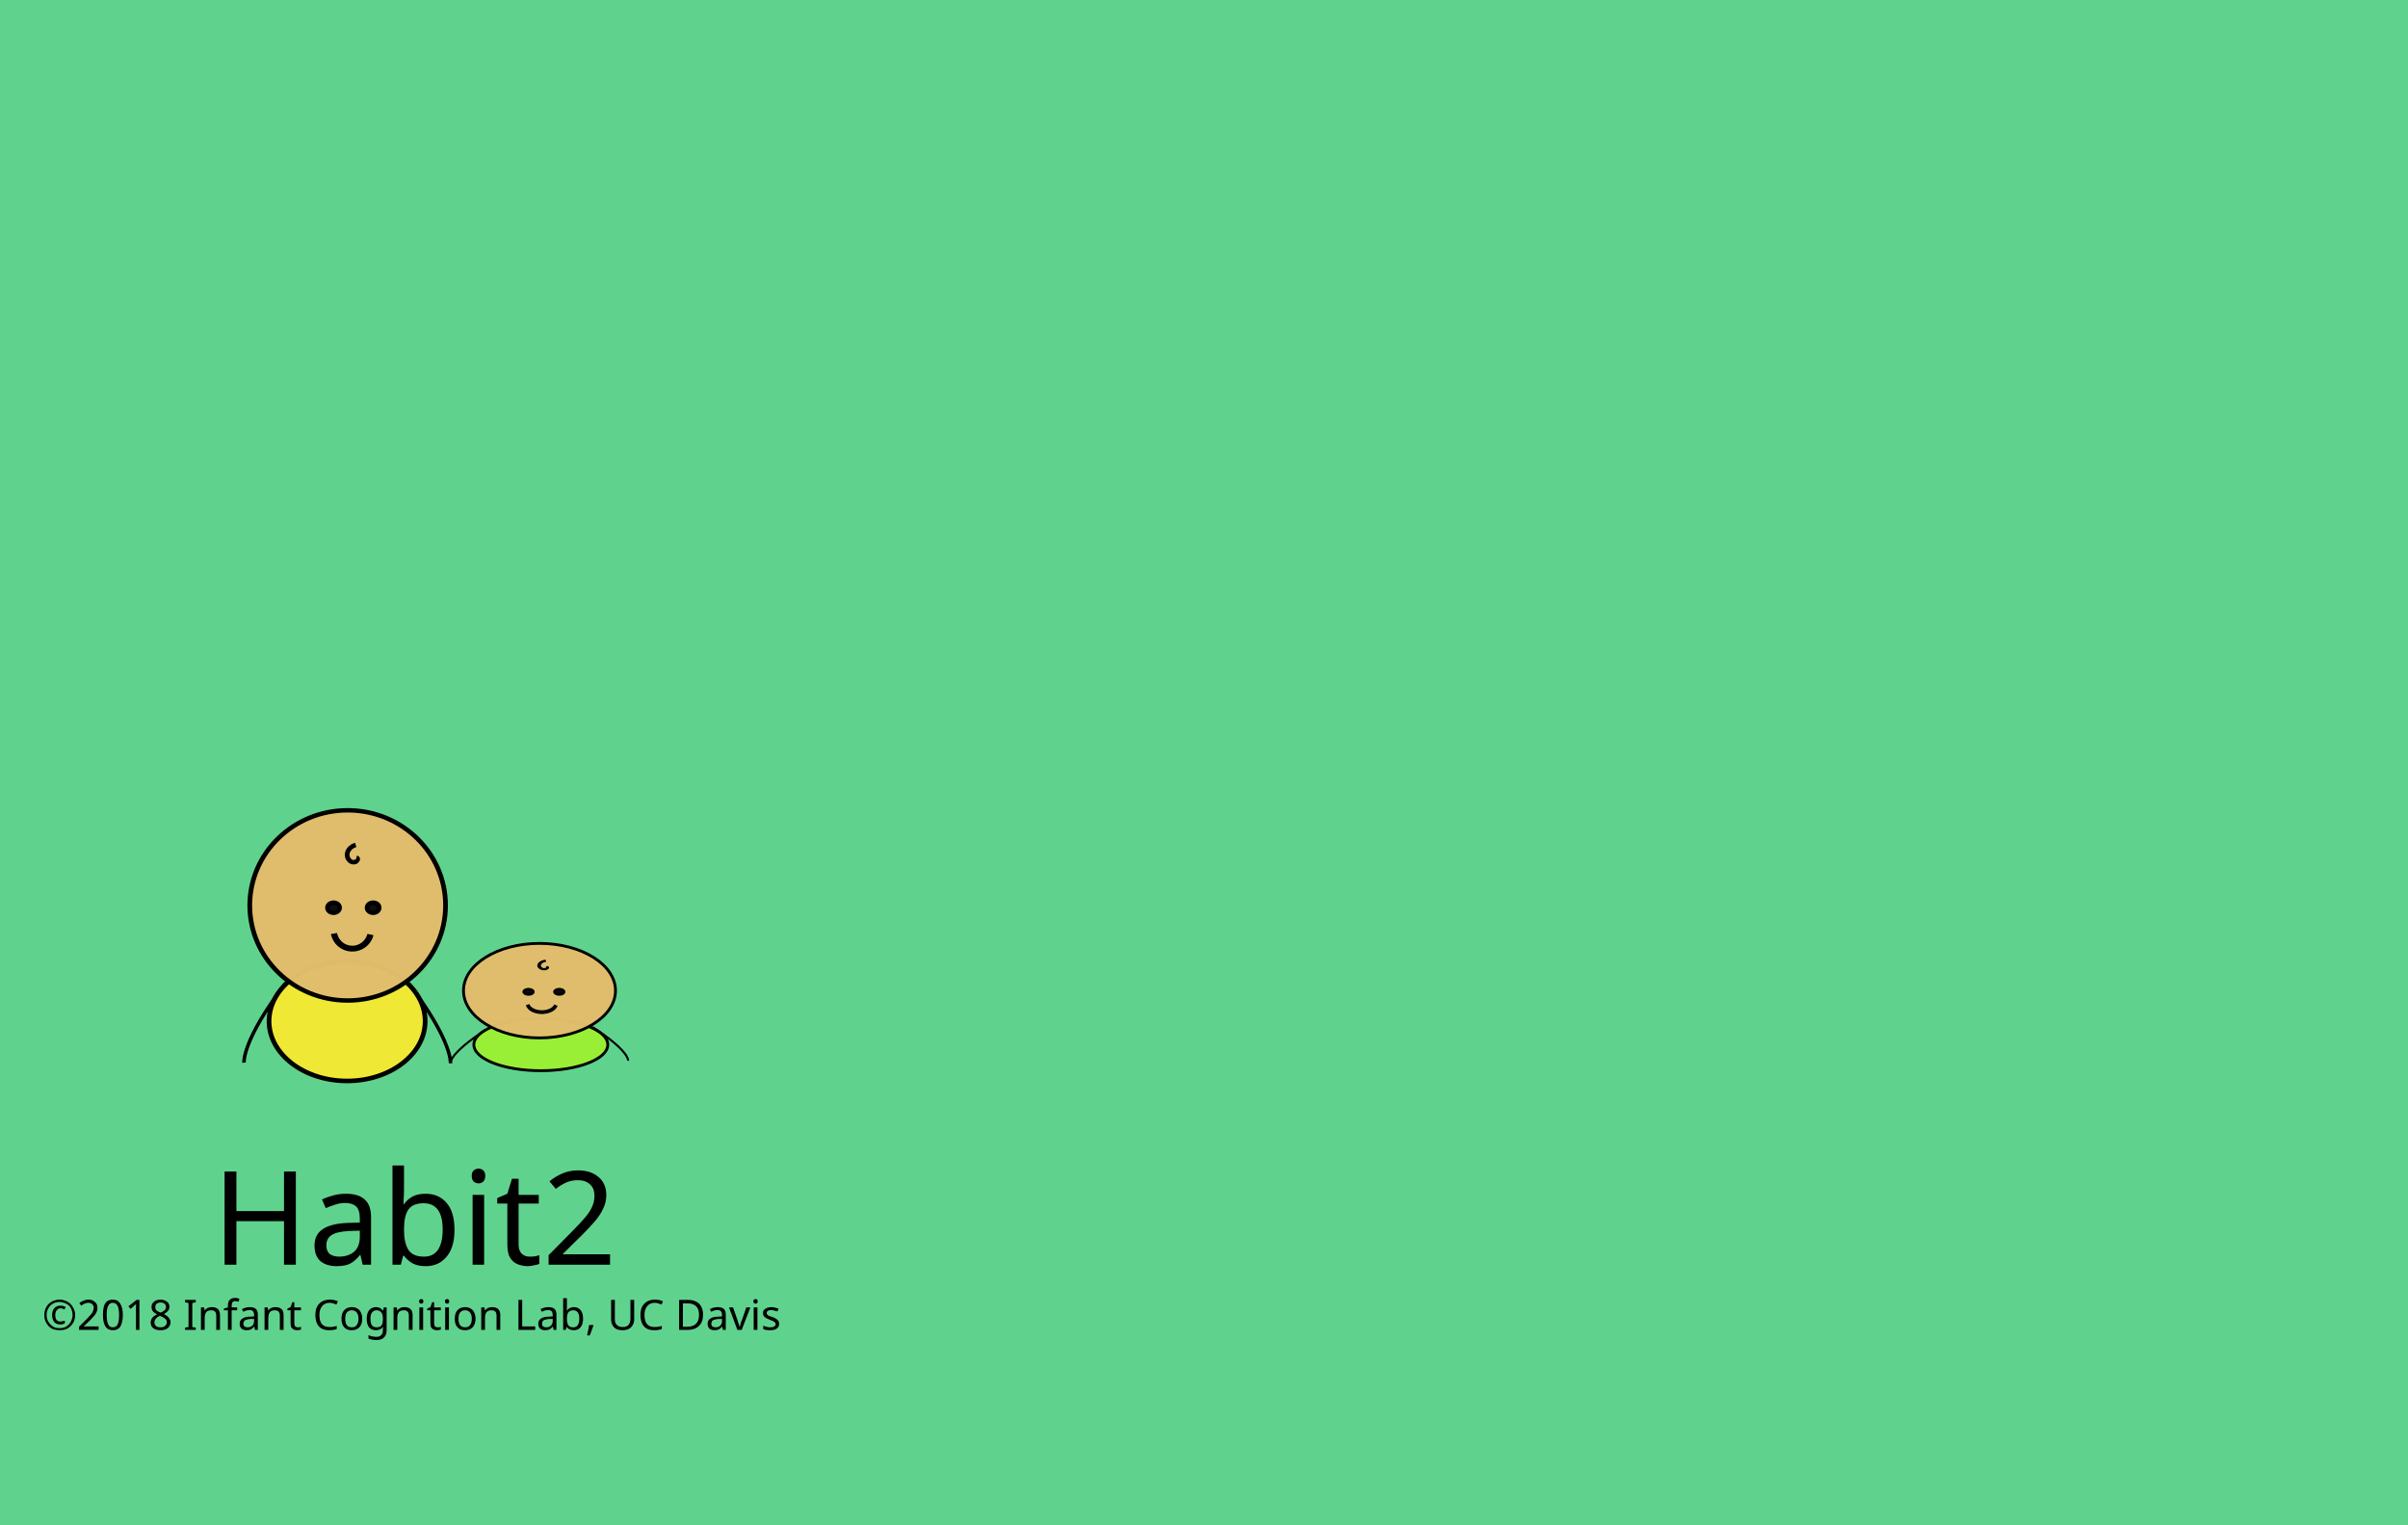
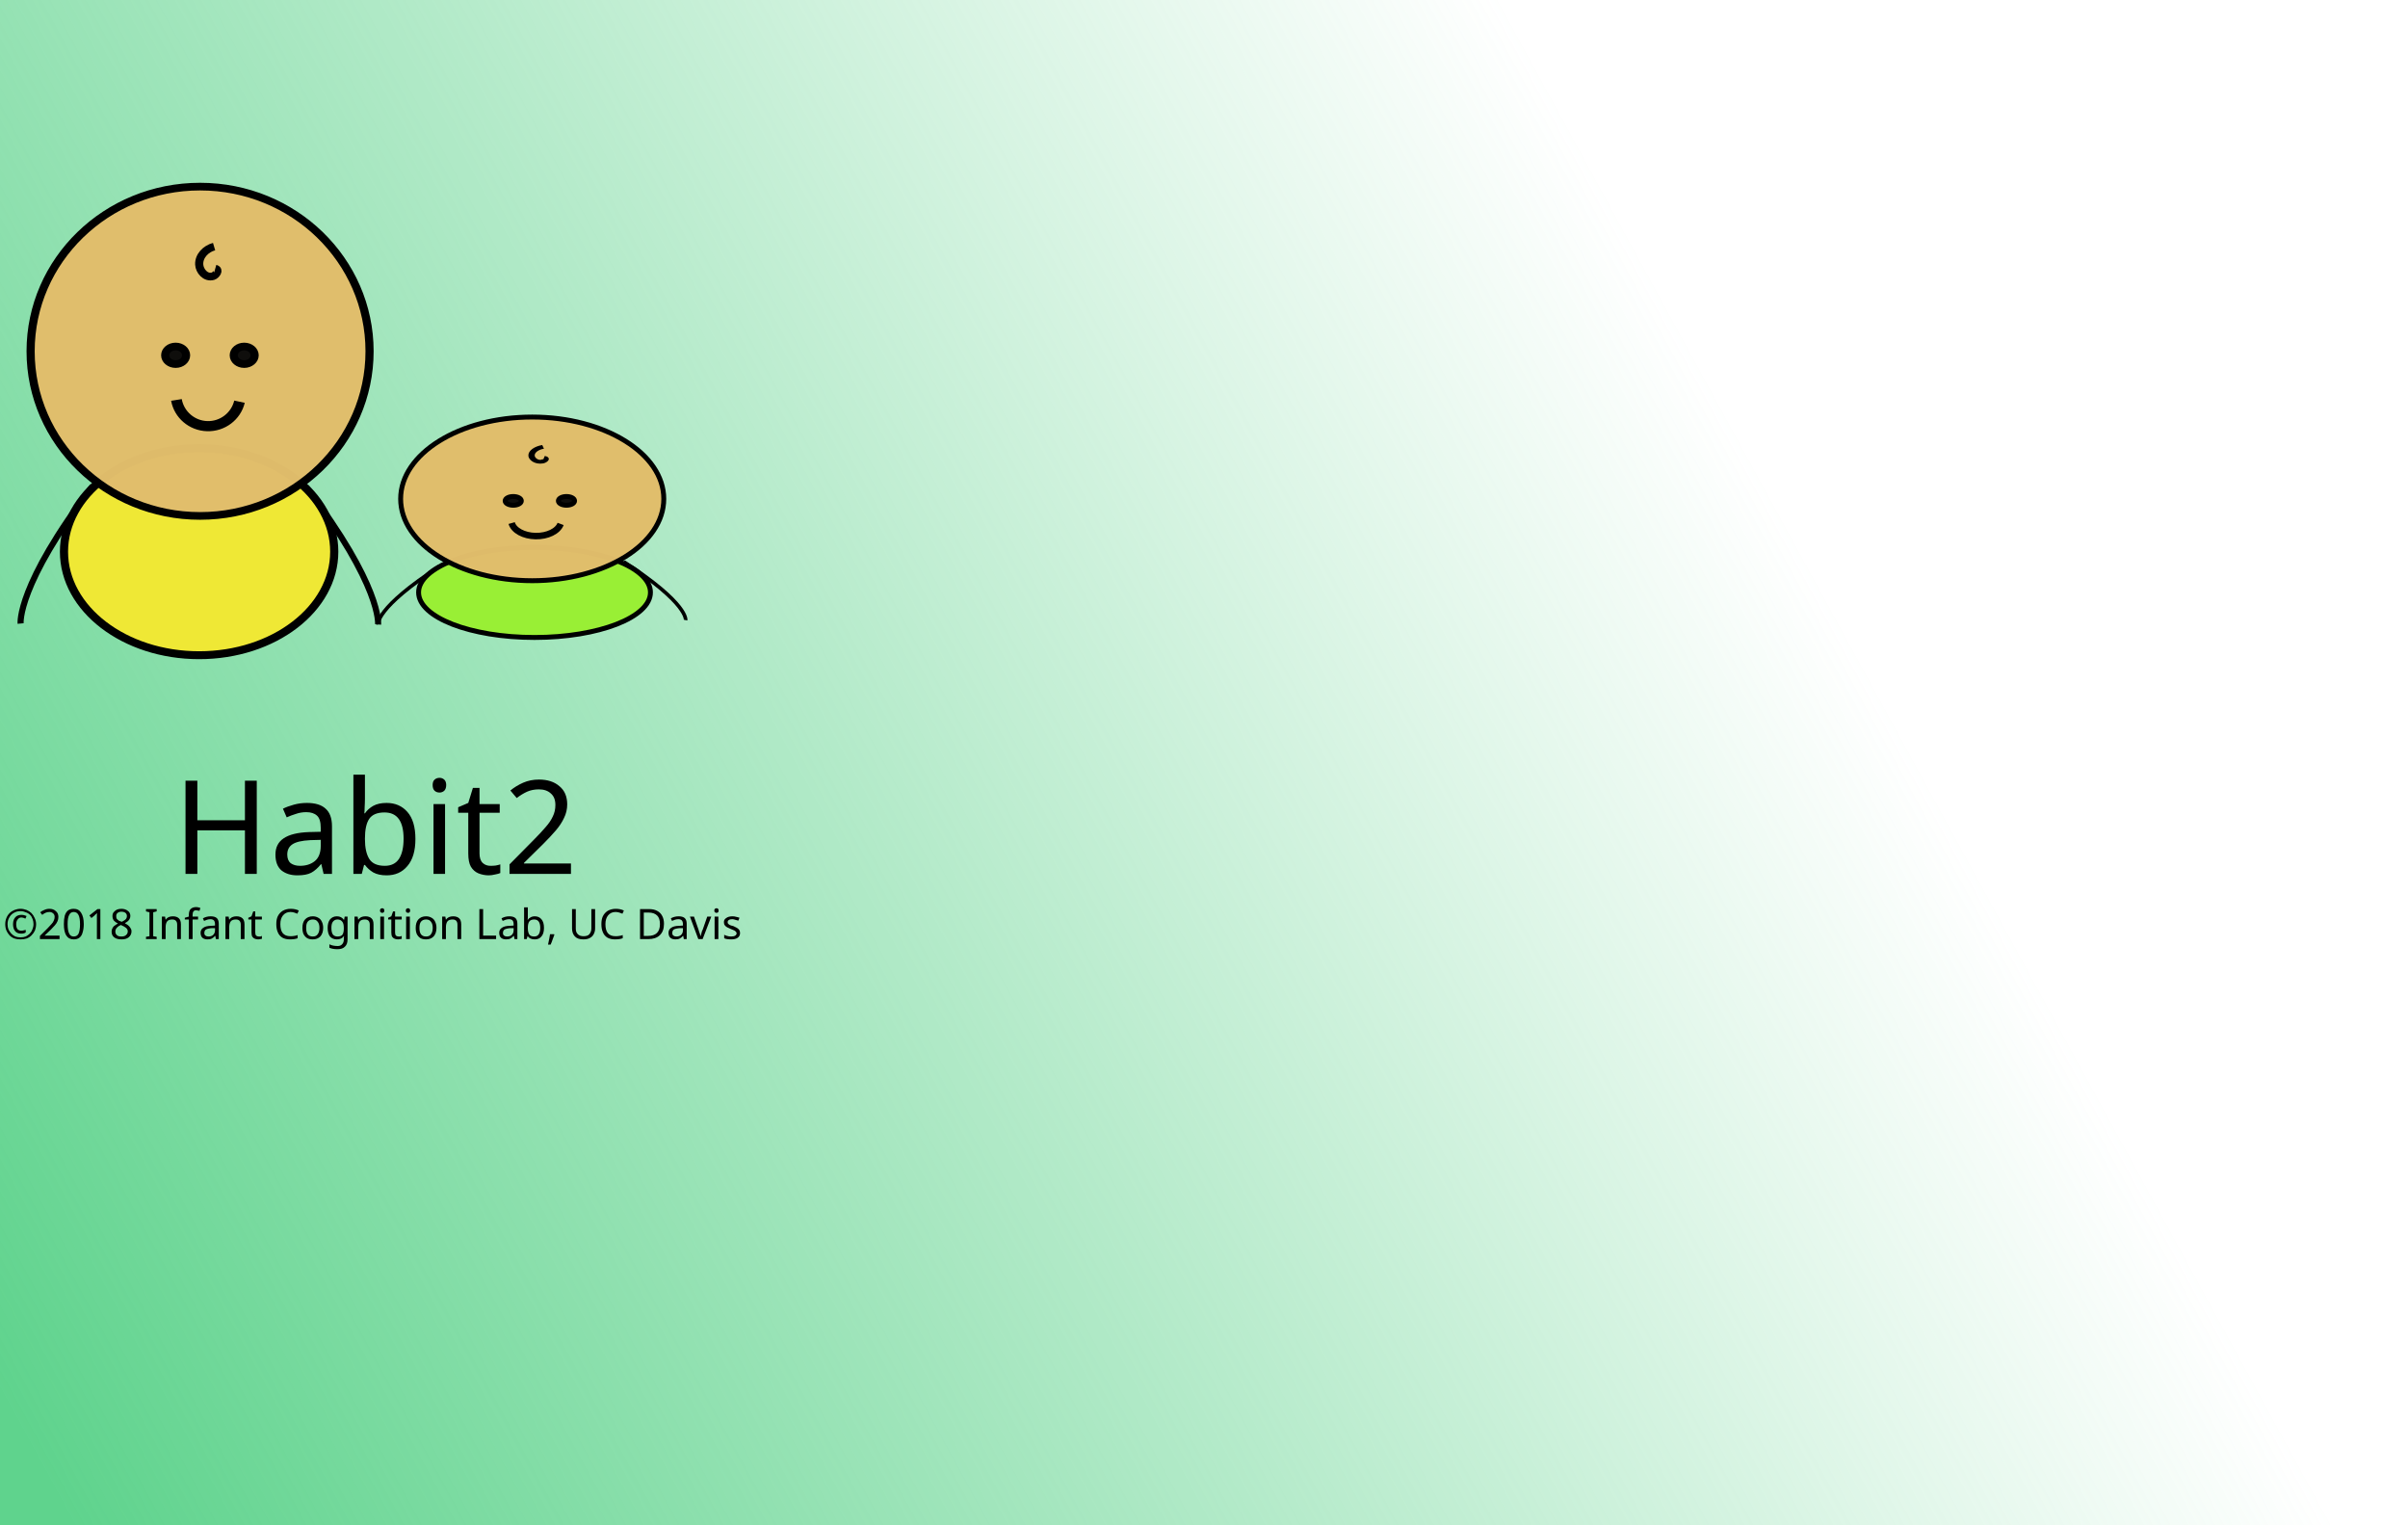
- <svg xmlns="http://www.w3.org/2000/svg" width="493" height="312" viewBox="0 0 130.44 82.55" version="1.1" id="svg8">
-   <defs id="defs2" />
+ <svg xmlns="http://www.w3.org/2000/svg" xmlns:xlink="http://www.w3.org/1999/xlink" width="493" height="312" viewBox="0 0 130.44 82.55" version="1.1" id="svg8">
+   <defs id="defs2">
+     <linearGradient id="linearGradient435">
+       <stop style="stop-color:#5fd38d;stop-opacity:1;" offset="0" id="stop431" />
+       <stop style="stop-color:#5fd38d;stop-opacity:0;" offset="1" id="stop433" />
+     </linearGradient>
+     <linearGradient xlink:href="#linearGradient435" id="linearGradient437" x1="1.308" y1="266.26" x2="95.707" y2="214.668" gradientUnits="userSpaceOnUse" />
+   </defs>
  <g id="layer14" style="display:inline" transform="translate(0,-188.3833)">
-     <rect style="fill:#5fd38d;stroke-width:0.596" id="rect285" width="130.856" height="83.816" x="-0.132" y="188.042" />
+     <rect style="fill:url(#linearGradient437);stroke-width:0.596;fill-opacity:1" id="rect285" width="130.856" height="83.816" x="-0.132" y="188.042" />
  </g>
  <g id="layer15" transform="translate(0,-188.3833)" />
  <g id="layer16" style="display:inline" transform="translate(0,-188.3833)" />
  <g id="layer17" transform="translate(0,-188.3833)">
    <g id="little-baby" transform="translate(-11.64167,-149.7545)">
      <ellipse style="display:inline;fill:#99ef35;fill-opacity:1;stroke:#000000;stroke-width:2.507;stroke-miterlimit:4;stroke-dasharray:none;stroke-opacity:1" id="ellipse4805" cx="371.923" cy="243.994" rx="59.228" ry="23.015" />
      <path style="display:inline;fill:none;stroke:#000000;stroke-width:1.853;stroke-linecap:butt;stroke-linejoin:miter;stroke-miterlimit:4;stroke-dasharray:none;stroke-opacity:1" d="m 323.572,230.566 c -33.263,21.51 -31.566,29.782 -31.566,29.782" id="path4799" />
      <path style="display:inline;fill:none;stroke:#000000;stroke-width:1.853;stroke-linecap:butt;stroke-linejoin:miter;stroke-miterlimit:4;stroke-dasharray:none;stroke-opacity:1" d="m 417.536,228.358 c 33.263,21.51 31.566,29.782 31.566,29.782" id="path4799-0" />
      <text xml:space="preserve" style="font-style:normal;font-variant:normal;font-weight:normal;font-stretch:normal;line-height:0%;font-family:'American Typewriter';-inkscape-font-specification:'American Typewriter, Normal';text-align:start;letter-spacing:0px;word-spacing:0px;writing-mode:lr-tb;text-anchor:start;fill:#000000;fill-opacity:1;stroke:none;stroke-width:0.412" x="339.457" y="278.793" id="text4809" transform="scale(1.073856,0.9312231)">
        <tspan id="tspan4807" x="339.457" y="278.793" style="font-style:normal;font-variant:normal;font-weight:normal;font-stretch:normal;font-size:25.847px;line-height:1.25;font-family:'American Typewriter';-inkscape-font-specification:'American Typewriter, Normal';text-align:start;writing-mode:lr-tb;text-anchor:start;stroke-width:0.412">2</tspan>
      </text>
      <ellipse style="display:inline;fill:#e1bd6c;fill-opacity:0.986;stroke:#000000;stroke-width:2.507;stroke-miterlimit:4;stroke-dasharray:none;stroke-opacity:1" id="ellipse4801" cx="370.746" cy="196.215" rx="67.219" ry="41.799" />
      <ellipse style="fill:#0f0e0c;fill-opacity:1;stroke:#000000;stroke-width:2.507;stroke-miterlimit:4;stroke-dasharray:none;stroke-opacity:1" id="ellipse4811" cx="388.244" cy="-197.234" rx="4.144" ry="2.229" transform="scale(1,-1)" />
      <path style="fill:none;fill-opacity:1;stroke:#000000;stroke-width:3.315;stroke-miterlimit:4;stroke-dasharray:none;stroke-opacity:1" id="path4813" d="m 385.257,209.017 a 12.78,8.089 0 0 1 -12.792,6.207 12.78,8.089 0 0 1 -12.218,-6.654" />
      <path style="fill:none;fill-rule:evenodd;stroke:#000000;stroke-width:2.646;stroke-miterlimit:4;stroke-dasharray:none" id="path4815" d="m 142.278,81.356 c 1.572,0.425 0.202,2.328 -0.707,2.612 -2.463,0.769 -4.421,-1.827 -4.518,-4.026 -0.129,-2.927 2.129,-5.392 4.846,-6.155" transform="matrix(1.218079,0,0,0.7372406,203.4574,115.249)" />
      <ellipse transform="scale(1,-1)" ry="2.229" rx="4.144" cy="-197.234" cx="361.05" id="ellipse4817" style="fill:#0f0e0c;fill-opacity:1;stroke:#000000;stroke-width:2.507;stroke-miterlimit:4;stroke-dasharray:none;stroke-opacity:1" />
    </g>
-     <g id="g283" transform="translate(-76.67469,-23.92673)">
+     <g id="g283" transform="matrix(1.73132,0,0,1.73132,-154.5148,-245.0671)">
      <g transform="matrix(0.05566179,0,0,0.05392936,89.51287,256.3589)" id="big-baby">
        <ellipse style="fill:#efe835;fill-opacity:1;stroke:#000000;stroke-width:4.586;stroke-miterlimit:4;stroke-dasharray:none;stroke-opacity:1" id="path4614" cx="107.145" cy="208.756" rx="75.961" ry="60.045" />
        <path style="fill:none;stroke:#000000;stroke-width:3.432;stroke-linecap:butt;stroke-linejoin:miter;stroke-miterlimit:4;stroke-dasharray:none;stroke-opacity:1" d="M 47.274,170.7 C 4.63,228.272 6.805,250.415 6.805,250.415" id="path4621" />
        <path style="fill:none;stroke:#000000;stroke-width:3.432;stroke-linecap:butt;stroke-linejoin:miter;stroke-miterlimit:4;stroke-dasharray:none;stroke-opacity:1" d="m 167.28,171.228 c 42.644,57.572 40.469,79.715 40.469,79.715" id="path4621-5" />
        <g id="g4875" transform="matrix(1.050732,0,0,1.020281,-18.73307,-17.2549)">
          <ellipse ry="93.615" rx="90.662" cy="107.566" cx="120.319" id="path3770" style="fill:#e1bd6c;fill-opacity:0.986;stroke:#000000;stroke-width:4.358;stroke-miterlimit:4;stroke-dasharray:none;stroke-opacity:1" />
        </g>
        <path transform="matrix(1.050732,0,0,1.020281,-17.14557,-17.2549)" d="m 139.89,136.237 a 17.238,18.117 0 0 1 -17.253,13.902 17.238,18.117 0 0 1 -16.479,-14.904" id="path4602" style="fill:none;fill-opacity:1;stroke:#000000;stroke-width:5.761;stroke-miterlimit:4;stroke-dasharray:none;stroke-opacity:1" />
        <ellipse transform="matrix(1.050732,0,0,-1.020281,-18.73307,-17.2549)" ry="4.993" rx="5.589" cy="-109.849" cx="143.919" id="path4577" style="fill:#0f0e0c;fill-opacity:1;stroke:#000000;stroke-width:4.358;stroke-miterlimit:4;stroke-dasharray:none;stroke-opacity:1" />
        <ellipse style="fill:#0f0e0c;fill-opacity:1;stroke:#000000;stroke-width:4.358;stroke-miterlimit:4;stroke-dasharray:none;stroke-opacity:1" id="ellipse4730" cx="107.241" cy="-109.849" rx="5.589" ry="4.993" transform="matrix(1.050732,0,0,-1.020281,-18.73307,-17.2549)" />
        <path transform="matrix(1.726226,0,0,1.684648,-129.387,-92.52075)" d="m 142.278,81.356 c 1.572,0.425 0.202,2.328 -0.707,2.612 -2.463,0.769 -4.421,-1.827 -4.518,-4.026 -0.129,-2.927 2.129,-5.392 4.846,-6.155" id="path4608" style="fill:none;fill-rule:evenodd;stroke:#000000;stroke-width:2.646;stroke-miterlimit:4;stroke-dasharray:none" />
      </g>
      <g transform="matrix(0.06124206,0,0,0.06124206,83.724,254.2894)" id="little-baby-nonum">
        <ellipse ry="23.015" rx="59.228" cy="238.416" cx="363.261" id="ellipse4805-3" style="display:inline;fill:#99ef35;fill-opacity:1;stroke:#000000;stroke-width:2.507;stroke-miterlimit:4;stroke-dasharray:none;stroke-opacity:1" />
        <path id="path4799-7" d="m 314.91,224.989 c -33.263,21.51 -31.566,29.782 -31.566,29.782" style="display:inline;fill:none;stroke:#000000;stroke-width:1.853;stroke-linecap:butt;stroke-linejoin:miter;stroke-miterlimit:4;stroke-dasharray:none;stroke-opacity:1" />
        <path id="path4799-0-8" d="m 408.874,222.78 c 33.263,21.51 31.566,29.782 31.566,29.782" style="display:inline;fill:none;stroke:#000000;stroke-width:1.853;stroke-linecap:butt;stroke-linejoin:miter;stroke-miterlimit:4;stroke-dasharray:none;stroke-opacity:1" />
        <ellipse ry="41.799" rx="67.219" cy="190.637" cx="362.084" id="ellipse4801-1" style="display:inline;fill:#e1bd6c;fill-opacity:0.986;stroke:#000000;stroke-width:2.507;stroke-miterlimit:4;stroke-dasharray:none;stroke-opacity:1" />
        <ellipse transform="scale(1,-1)" ry="2.229" rx="4.144" cy="-191.656" cx="379.582" id="ellipse4811-9" style="fill:#0f0e0c;fill-opacity:1;stroke:#000000;stroke-width:2.507;stroke-miterlimit:4;stroke-dasharray:none;stroke-opacity:1" />
        <path d="m 376.595,203.439 a 12.78,8.089 0 0 1 -12.792,6.207 12.78,8.089 0 0 1 -12.218,-6.654" id="path4813-0" style="fill:none;fill-opacity:1;stroke:#000000;stroke-width:3.315;stroke-miterlimit:4;stroke-dasharray:none;stroke-opacity:1" />
        <path transform="matrix(1.218079,0,0,0.7372406,194.7951,109.6711)" d="m 142.278,81.356 c 1.572,0.425 0.202,2.328 -0.707,2.612 -2.463,0.769 -4.421,-1.827 -4.518,-4.026 -0.129,-2.927 2.129,-5.392 4.846,-6.155" id="path4815-9" style="fill:none;fill-rule:evenodd;stroke:#000000;stroke-width:2.646;stroke-miterlimit:4;stroke-dasharray:none" />
        <ellipse style="fill:#0f0e0c;fill-opacity:1;stroke:#000000;stroke-width:2.507;stroke-miterlimit:4;stroke-dasharray:none;stroke-opacity:1" id="ellipse4817-8" cx="352.388" cy="-191.656" rx="4.144" ry="2.229" transform="scale(1,-1)" />
      </g>
    </g>
  </g>
  <g id="layer11" transform="translate(0,-188.3833)" />
  <g id="layer13" transform="translate(0,-188.3833)" />
  <g id="layer12" transform="translate(0,-188.3833)">
    <text xml:space="preserve" style="font-style:normal;font-variant:normal;font-weight:normal;font-stretch:normal;font-size:7.056px;line-height:1.25;font-family:'American Typewriter';-inkscape-font-specification:'American Typewriter, Normal';font-variant-ligatures:normal;font-variant-caps:normal;font-variant-numeric:normal;text-align:start;letter-spacing:0px;word-spacing:0px;writing-mode:lr-tb;text-anchor:start;fill:#000000;fill-opacity:1;stroke:none;stroke-width:0.265" x="36.745" y="264.589" id="text242">
      <tspan id="tspan240" x="36.745" y="271.068" style="stroke-width:0.265" />
    </text>
-     <g id="g252" transform="translate(-18.5252,-6.91632)">
+     <g id="g252" transform="translate(-20.64187,-28.08299)">
      <text id="text238" y="263.796" x="30.002" style="font-style:normal;font-variant:normal;font-weight:normal;font-stretch:normal;font-size:7.056px;line-height:1.25;font-family:'American Typewriter';-inkscape-font-specification:'American Typewriter, Normal';font-variant-ligatures:normal;font-variant-caps:normal;font-variant-numeric:normal;text-align:start;letter-spacing:0px;word-spacing:0px;writing-mode:lr-tb;text-anchor:start;fill:#000000;fill-opacity:1;stroke:none;stroke-width:0.265" xml:space="preserve">
        <tspan style="stroke-width:0.265" y="263.796" x="30.002" id="tspan236">Habit2</tspan>
      </text>
      <text id="text246" y="267.326" x="20.816" style="font-style:normal;font-variant:normal;font-weight:normal;font-stretch:normal;font-size:2.261px;line-height:1.25;font-family:'American Typewriter';-inkscape-font-specification:'American Typewriter, Normal';font-variant-ligatures:normal;font-variant-caps:normal;font-variant-numeric:normal;font-feature-settings:normal;text-align:start;letter-spacing:0px;word-spacing:0px;writing-mode:lr-tb;text-anchor:start;fill:#000000;fill-opacity:1;stroke:none;stroke-width:0.141" xml:space="preserve">
        <tspan style="stroke-width:0.141" y="267.326" x="20.816" id="tspan244">©2018 Infant Cognition Lab, UC Davis</tspan>
      </text>
    </g>
  </g>
</svg>
